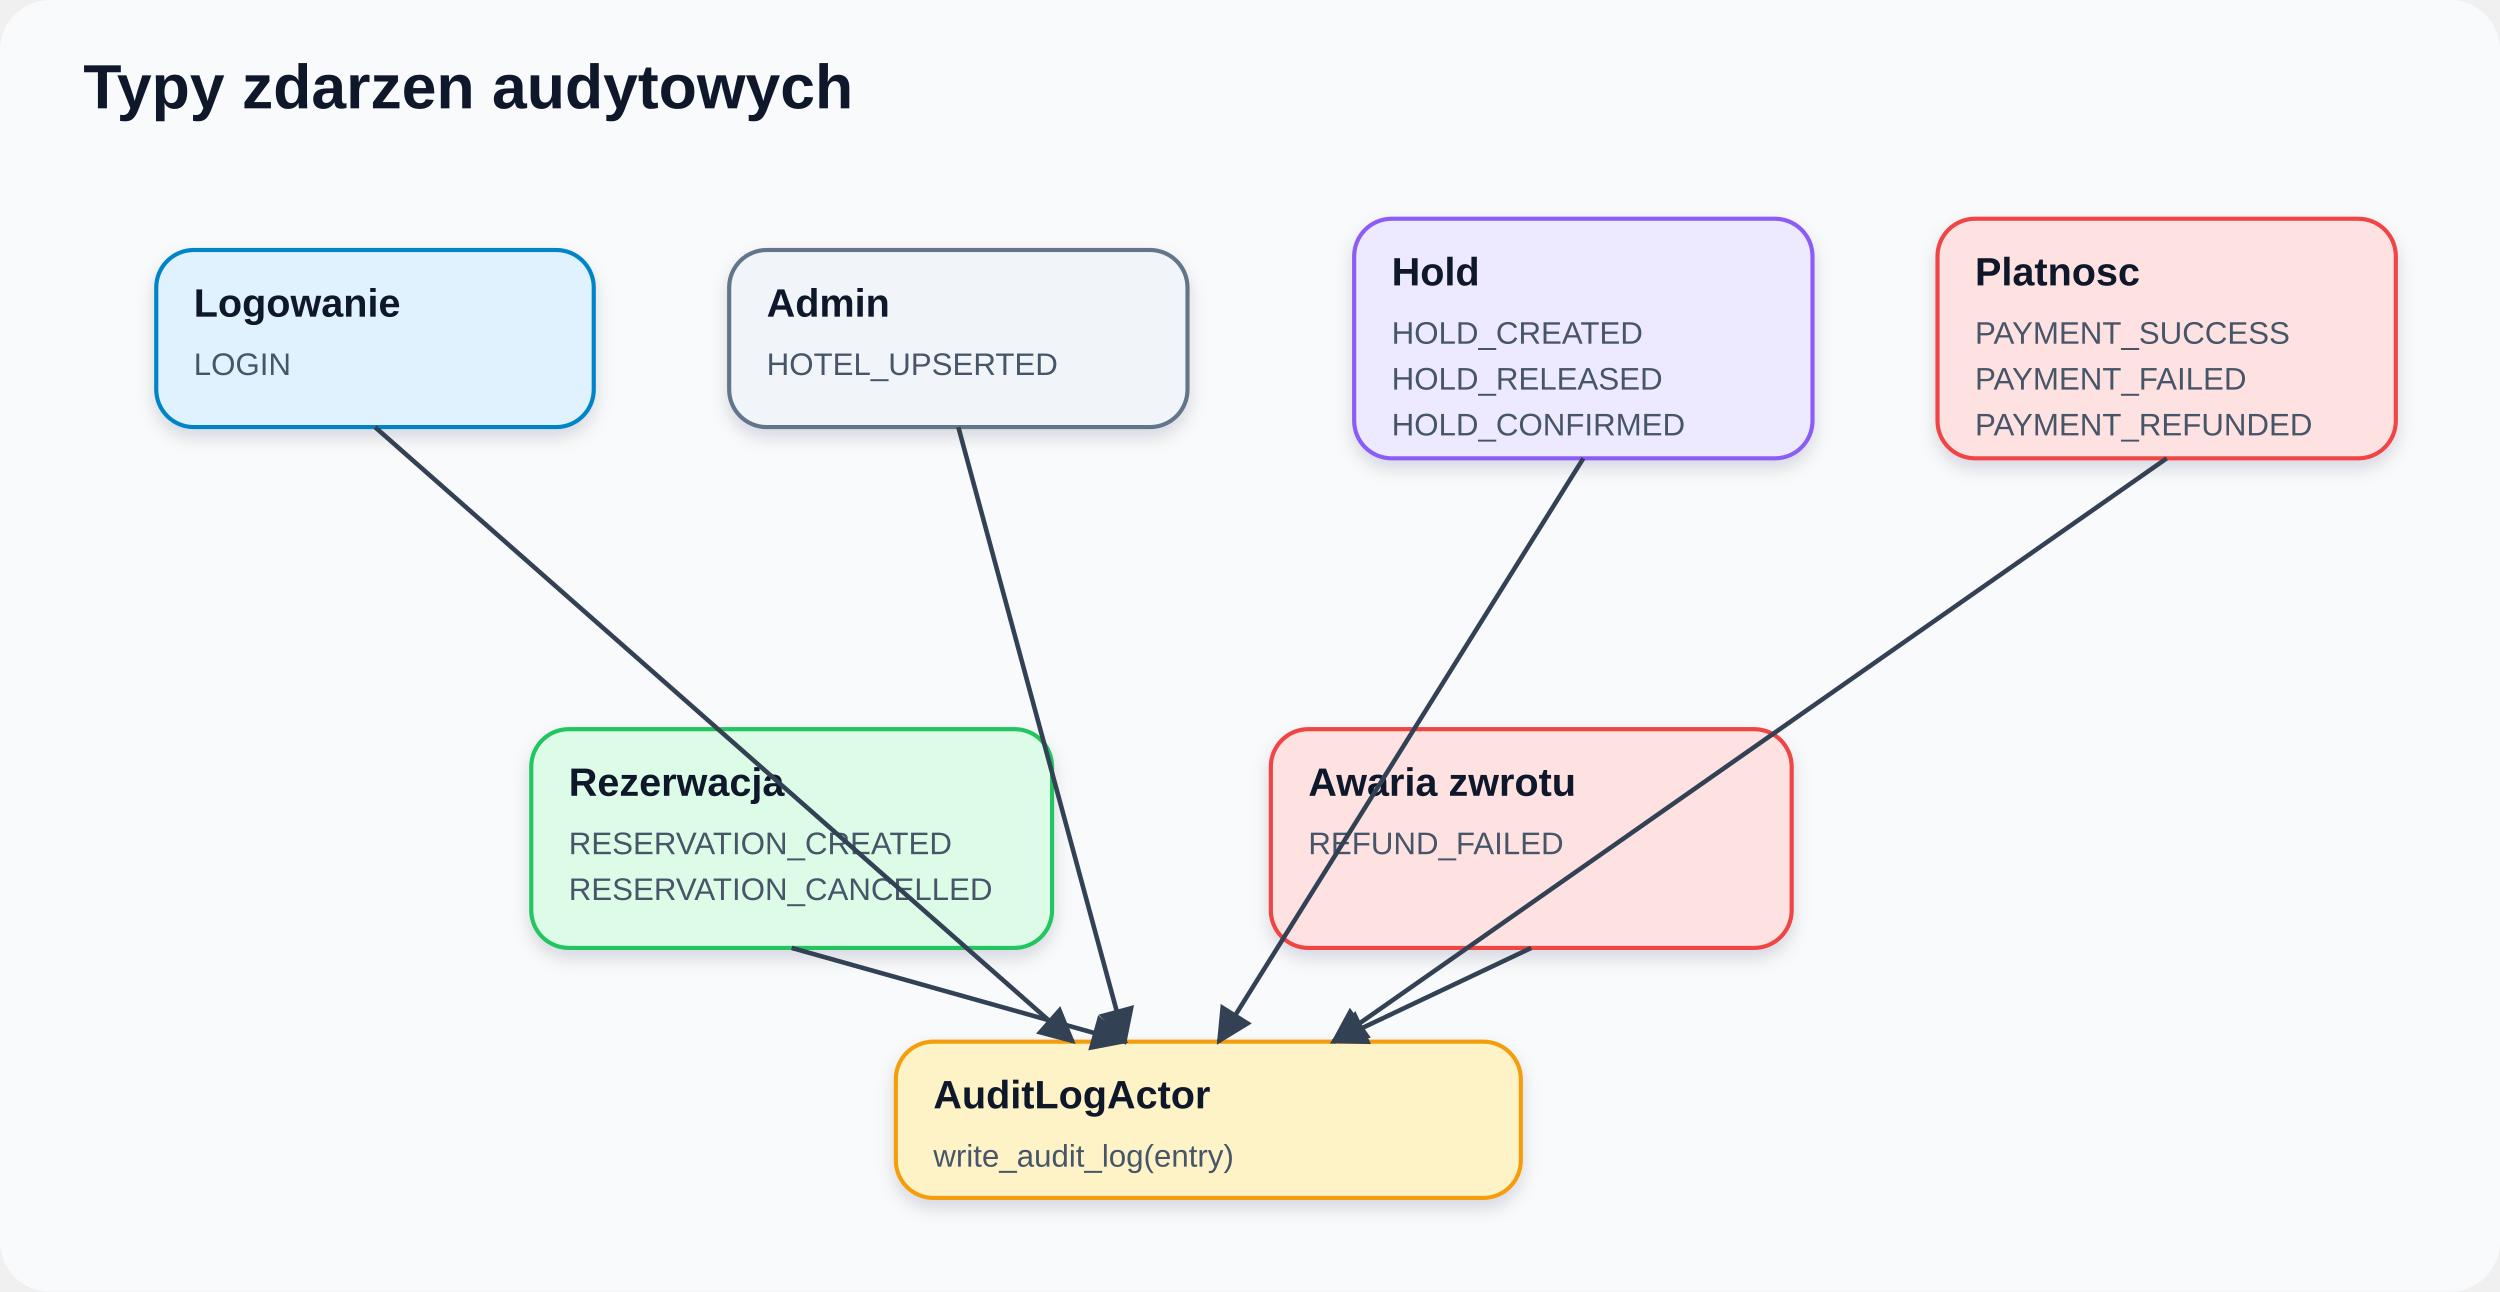
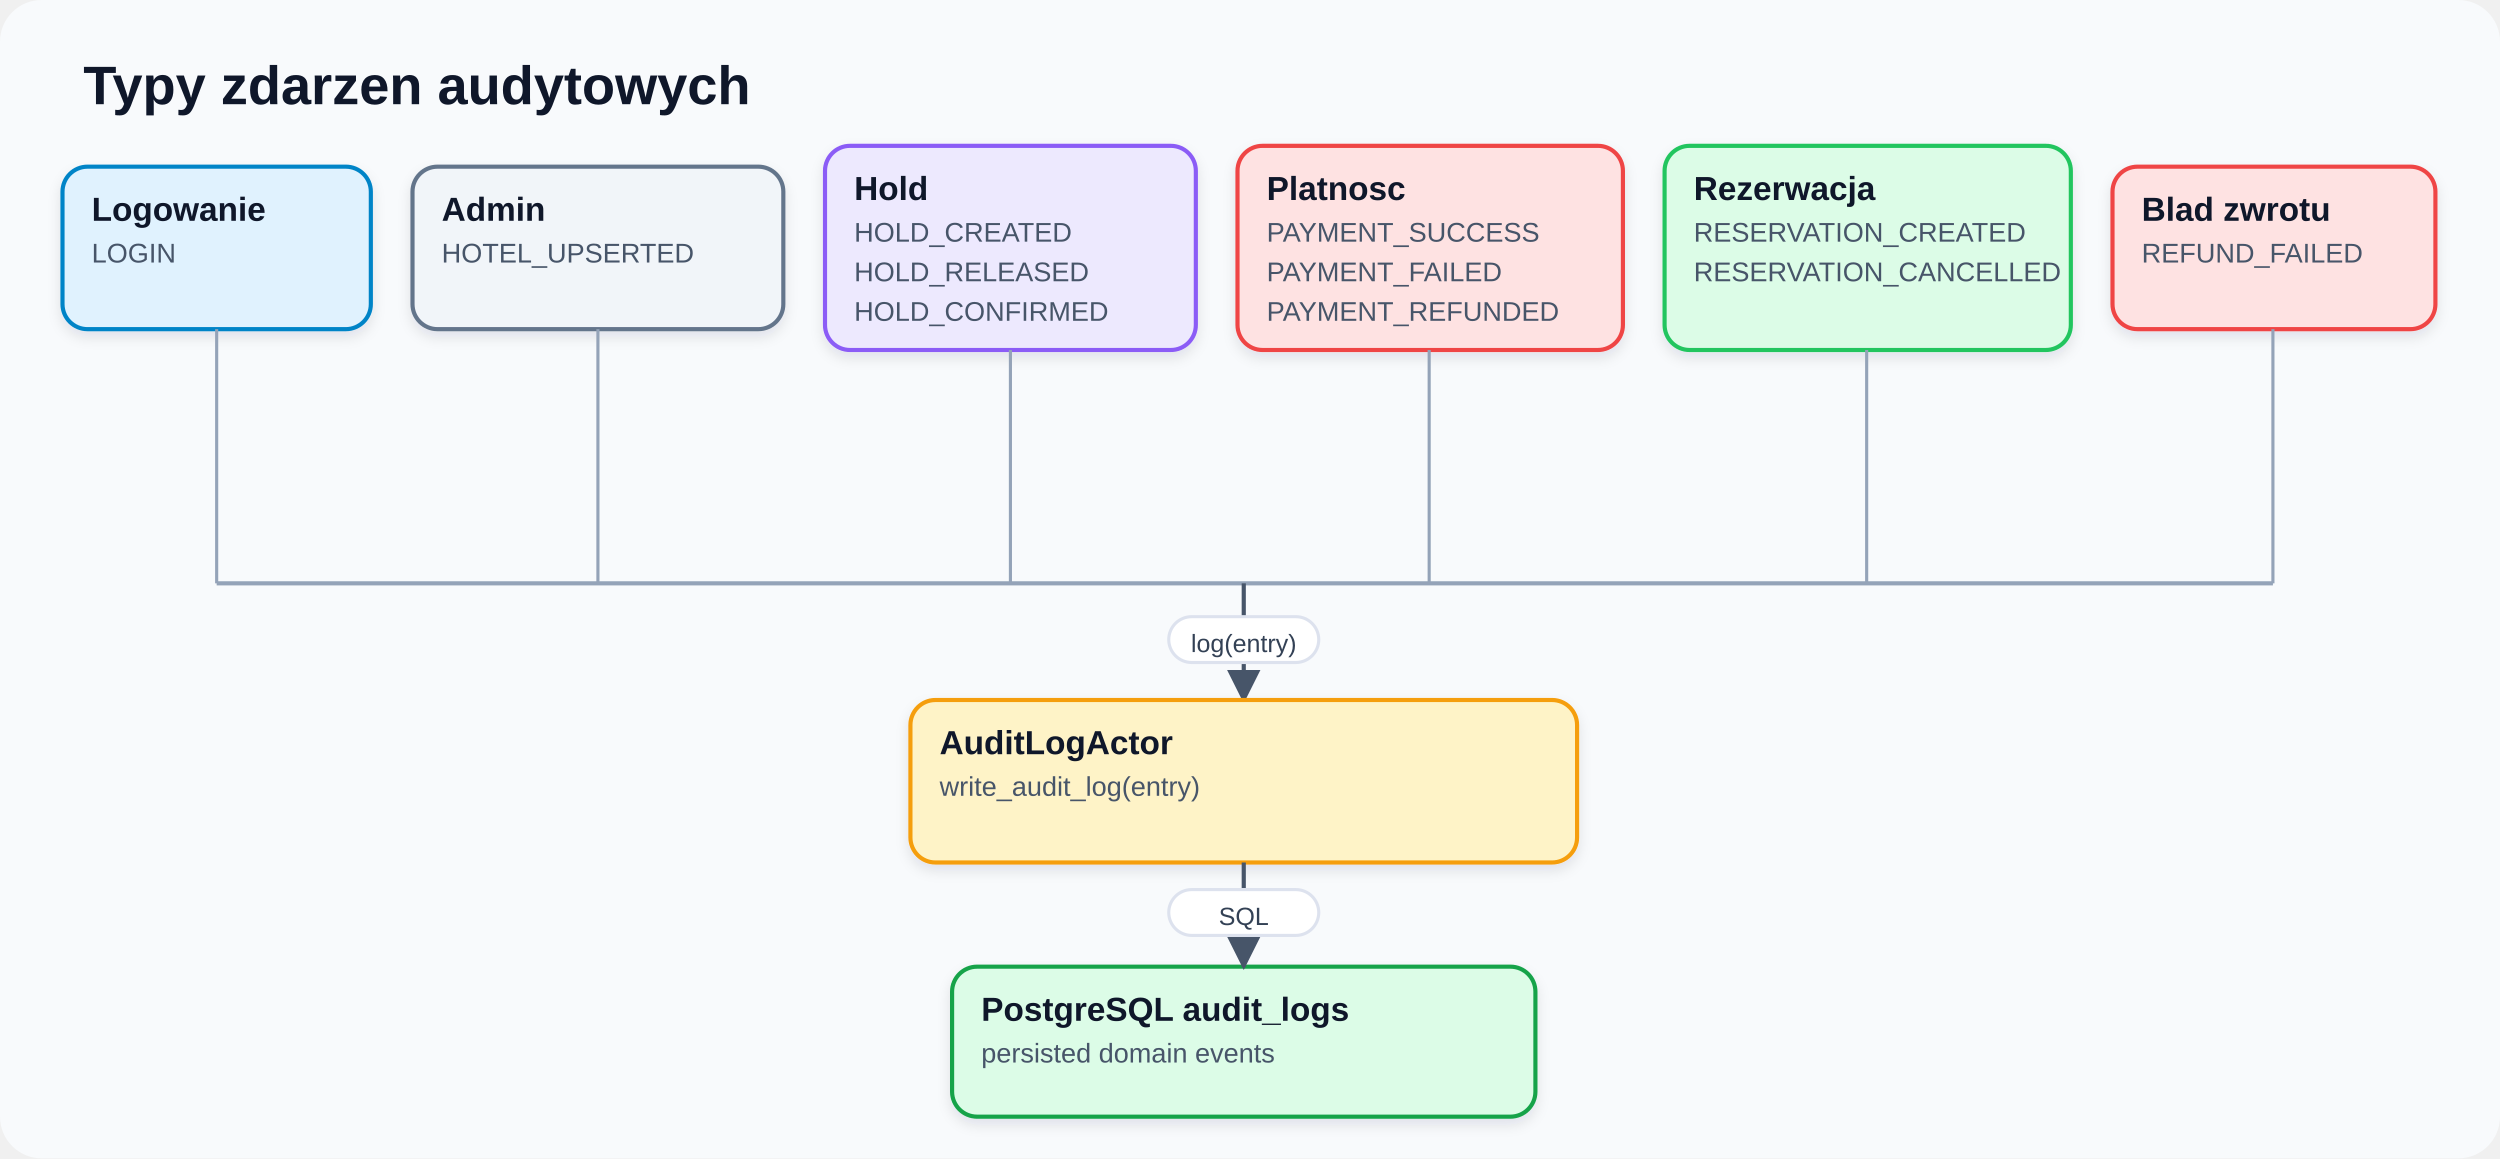
- <svg xmlns="http://www.w3.org/2000/svg" width="1200" height="620" viewBox="0 0 1200 620">
+ <svg xmlns="http://www.w3.org/2000/svg" width="1200" height="556" viewBox="0 0 1200 556">
  <defs>
    <marker id="arrow" viewBox="0 0 10 10" refX="9" refY="5" markerWidth="8" markerHeight="8" orient="auto-start-reverse">
-       <path d="M 0 0 L 10 5 L 0 10 z" fill="#334155" />
+       <path d="M 0 0 L 10 5 L 0 10 z" fill="#475569" />
    </marker>
-     <filter id="shadow" x="-10%" y="-10%" width="120%" height="130%">
-       <feDropShadow dx="0" dy="4" stdDeviation="4" flood-color="#0f172a" flood-opacity="0.14" />
+     <filter id="shadow" x="-8%" y="-8%" width="120%" height="130%">
+       <feDropShadow dx="0" dy="3" stdDeviation="3" flood-color="#0f172a" flood-opacity="0.10" />
    </filter>
  </defs>
-   <rect width="100%" height="100%" rx="24" fill="#f8fafc" />
-   <text x="40" y="52" font-family="Segoe UI, Arial" font-size="30" font-weight="700" fill="#0f172a">Typy zdarzen audytowych</text>
-   <rect x="75" y="120" width="210" height="85" rx="18" fill="#e0f2fe" stroke="#0284c7" stroke-width="2" filter="url(#shadow)" />
-   <text x="93" y="152" font-family="Segoe UI, Arial" font-size="19" font-weight="700" fill="#0f172a">Logowanie</text>
-   <text x="93" y="180" font-family="Segoe UI, Arial" font-size="15" fill="#475569">LOGIN</text>
-   <rect x="350" y="120" width="220" height="85" rx="18" fill="#f1f5f9" stroke="#64748b" stroke-width="2" filter="url(#shadow)" />
-   <text x="368" y="152" font-family="Segoe UI, Arial" font-size="19" font-weight="700" fill="#0f172a">Admin</text>
-   <text x="368" y="180" font-family="Segoe UI, Arial" font-size="15" fill="#475569">HOTEL_UPSERTED</text>
-   <rect x="650" y="105" width="220" height="115" rx="18" fill="#ede9fe" stroke="#8b5cf6" stroke-width="2" filter="url(#shadow)" />
-   <text x="668" y="137" font-family="Segoe UI, Arial" font-size="19" font-weight="700" fill="#0f172a">Hold</text>
-   <text x="668" y="165" font-family="Segoe UI, Arial" font-size="15" fill="#475569">HOLD_CREATED</text>
-   <text x="668" y="187" font-family="Segoe UI, Arial" font-size="15" fill="#475569">HOLD_RELEASED</text>
-   <text x="668" y="209" font-family="Segoe UI, Arial" font-size="15" fill="#475569">HOLD_CONFIRMED</text>
-   <rect x="930" y="105" width="220" height="115" rx="18" fill="#fee2e2" stroke="#ef4444" stroke-width="2" filter="url(#shadow)" />
-   <text x="948" y="137" font-family="Segoe UI, Arial" font-size="19" font-weight="700" fill="#0f172a">Platnosc</text>
-   <text x="948" y="165" font-family="Segoe UI, Arial" font-size="15" fill="#475569">PAYMENT_SUCCESS</text>
-   <text x="948" y="187" font-family="Segoe UI, Arial" font-size="15" fill="#475569">PAYMENT_FAILED</text>
-   <text x="948" y="209" font-family="Segoe UI, Arial" font-size="15" fill="#475569">PAYMENT_REFUNDED</text>
-   <rect x="255" y="350" width="250" height="105" rx="18" fill="#dcfce7" stroke="#22c55e" stroke-width="2" filter="url(#shadow)" />
-   <text x="273" y="382" font-family="Segoe UI, Arial" font-size="19" font-weight="700" fill="#0f172a">Rezerwacja</text>
-   <text x="273" y="410" font-family="Segoe UI, Arial" font-size="15" fill="#475569">RESERVATION_CREATED</text>
-   <text x="273" y="432" font-family="Segoe UI, Arial" font-size="15" fill="#475569">RESERVATION_CANCELLED</text>
-   <rect x="610" y="350" width="250" height="105" rx="18" fill="#fee2e2" stroke="#ef4444" stroke-width="2" filter="url(#shadow)" />
-   <text x="628" y="382" font-family="Segoe UI, Arial" font-size="19" font-weight="700" fill="#0f172a">Awaria zwrotu</text>
-   <text x="628" y="410" font-family="Segoe UI, Arial" font-size="15" fill="#475569">REFUND_FAILED</text>
-   <rect x="430" y="500" width="300" height="75" rx="18" fill="#fef3c7" stroke="#f59e0b" stroke-width="2" filter="url(#shadow)" />
-   <text x="448" y="532" font-family="Segoe UI, Arial" font-size="19" font-weight="700" fill="#0f172a">AuditLogActor</text>
-   <text x="448" y="560" font-family="Segoe UI, Arial" font-size="15" fill="#475569">write_audit_log(entry)</text>
-   <line x1="180" y1="205" x2="515" y2="500" stroke="#334155" stroke-width="2.2" marker-end="url(#arrow)" />
-   <line x1="460" y1="205" x2="540" y2="500" stroke="#334155" stroke-width="2.2" marker-end="url(#arrow)" />
-   <line x1="760" y1="220" x2="585" y2="500" stroke="#334155" stroke-width="2.2" marker-end="url(#arrow)" />
-   <line x1="1040" y1="220" x2="640" y2="500" stroke="#334155" stroke-width="2.2" marker-end="url(#arrow)" />
-   <line x1="380" y1="455" x2="540" y2="500" stroke="#334155" stroke-width="2.2" marker-end="url(#arrow)" />
-   <line x1="735" y1="455" x2="640" y2="500" stroke="#334155" stroke-width="2.2" marker-end="url(#arrow)" />
+   <rect width="100%" height="100%" rx="20" fill="#f8fafc" />
+   <text x="40" y="50" font-family="Segoe UI, Arial" font-size="26" font-weight="700" fill="#0f172a">Typy zdarzen audytowych</text>
+   <rect x="30" y="80" width="148" height="78" rx="12" fill="#e0f2fe" stroke="#0284c7" stroke-width="2" filter="url(#shadow)" />
+   <text x="44" y="106" font-family="Segoe UI,Arial" font-size="16" font-weight="700" fill="#0f172a">Logowanie</text>
+   <text x="44" y="126" font-family="Segoe UI,Arial" font-size="13" fill="#475569">LOGIN</text>
+   <rect x="198" y="80" width="178" height="78" rx="12" fill="#f1f5f9" stroke="#64748b" stroke-width="2" filter="url(#shadow)" />
+   <text x="212" y="106" font-family="Segoe UI,Arial" font-size="16" font-weight="700" fill="#0f172a">Admin</text>
+   <text x="212" y="126" font-family="Segoe UI,Arial" font-size="13" fill="#475569">HOTEL_UPSERTED</text>
+   <rect x="396" y="70" width="178" height="98" rx="12" fill="#ede9fe" stroke="#8b5cf6" stroke-width="2" filter="url(#shadow)" />
+   <text x="410" y="96" font-family="Segoe UI,Arial" font-size="16" font-weight="700" fill="#0f172a">Hold</text>
+   <text x="410" y="116" font-family="Segoe UI,Arial" font-size="13" fill="#475569">HOLD_CREATED</text>
+   <text x="410" y="135" font-family="Segoe UI,Arial" font-size="13" fill="#475569">HOLD_RELEASED</text>
+   <text x="410" y="154" font-family="Segoe UI,Arial" font-size="13" fill="#475569">HOLD_CONFIRMED</text>
+   <rect x="594" y="70" width="185" height="98" rx="12" fill="#fee2e2" stroke="#ef4444" stroke-width="2" filter="url(#shadow)" />
+   <text x="608" y="96" font-family="Segoe UI,Arial" font-size="16" font-weight="700" fill="#0f172a">Platnosc</text>
+   <text x="608" y="116" font-family="Segoe UI,Arial" font-size="13" fill="#475569">PAYMENT_SUCCESS</text>
+   <text x="608" y="135" font-family="Segoe UI,Arial" font-size="13" fill="#475569">PAYMENT_FAILED</text>
+   <text x="608" y="154" font-family="Segoe UI,Arial" font-size="13" fill="#475569">PAYMENT_REFUNDED</text>
+   <rect x="799" y="70" width="195" height="98" rx="12" fill="#dcfce7" stroke="#22c55e" stroke-width="2" filter="url(#shadow)" />
+   <text x="813" y="96" font-family="Segoe UI,Arial" font-size="16" font-weight="700" fill="#0f172a">Rezerwacja</text>
+   <text x="813" y="116" font-family="Segoe UI,Arial" font-size="13" fill="#475569">RESERVATION_CREATED</text>
+   <text x="813" y="135" font-family="Segoe UI,Arial" font-size="13" fill="#475569">RESERVATION_CANCELLED</text>
+   <rect x="1014" y="80" width="155" height="78" rx="12" fill="#fee2e2" stroke="#ef4444" stroke-width="2" filter="url(#shadow)" />
+   <text x="1028" y="106" font-family="Segoe UI,Arial" font-size="16" font-weight="700" fill="#0f172a">Blad zwrotu</text>
+   <text x="1028" y="126" font-family="Segoe UI,Arial" font-size="13" fill="#475569">REFUND_FAILED</text>
+   <line x1="104" y1="280" x2="1091" y2="280" stroke="#94a3b8" stroke-width="2" />
+   <line x1="104" y1="158" x2="104" y2="280" stroke="#94a3b8" stroke-width="1.5" />
+   <line x1="287" y1="158" x2="287" y2="280" stroke="#94a3b8" stroke-width="1.5" />
+   <line x1="485" y1="168" x2="485" y2="280" stroke="#94a3b8" stroke-width="1.5" />
+   <line x1="686" y1="168" x2="686" y2="280" stroke="#94a3b8" stroke-width="1.5" />
+   <line x1="896" y1="168" x2="896" y2="280" stroke="#94a3b8" stroke-width="1.5" />
+   <line x1="1091" y1="158" x2="1091" y2="280" stroke="#94a3b8" stroke-width="1.5" />
+   <path d="M 597,280 L 597,336" stroke="#475569" stroke-width="2" fill="none" marker-end="url(#arrow)" />
+   <rect x="561" y="296" width="72" height="22" rx="11" fill="#fff" stroke="#dde2ee" stroke-width="1.5" />
+   <text x="597" y="313" text-anchor="middle" font-family="Segoe UI,Arial" font-size="12" fill="#334155">log(entry)</text>
+   <rect x="437" y="336" width="320" height="78" rx="12" fill="#fef3c7" stroke="#f59e0b" stroke-width="2" filter="url(#shadow)" />
+   <text x="451" y="362" font-family="Segoe UI,Arial" font-size="16" font-weight="700" fill="#0f172a">AuditLogActor</text>
+   <text x="451" y="382" font-family="Segoe UI,Arial" font-size="13" fill="#475569">write_audit_log(entry)</text>
+   <rect x="457" y="464" width="280" height="72" rx="12" fill="#dcfce7" stroke="#16a34a" stroke-width="2" filter="url(#shadow)" />
+   <text x="471" y="490" font-family="Segoe UI,Arial" font-size="16" font-weight="700" fill="#0f172a">PostgreSQL  audit_logs</text>
+   <text x="471" y="510" font-family="Segoe UI,Arial" font-size="13" fill="#475569">persisted domain events</text>
+   <path d="M 597,414 L 597,464" stroke="#475569" stroke-width="2" fill="none" marker-end="url(#arrow)" />
+   <rect x="561" y="427" width="72" height="22" rx="11" fill="#fff" stroke="#dde2ee" stroke-width="1.5" />
+   <text x="597" y="444" text-anchor="middle" font-family="Segoe UI,Arial" font-size="12" fill="#334155">SQL</text>
</svg>
